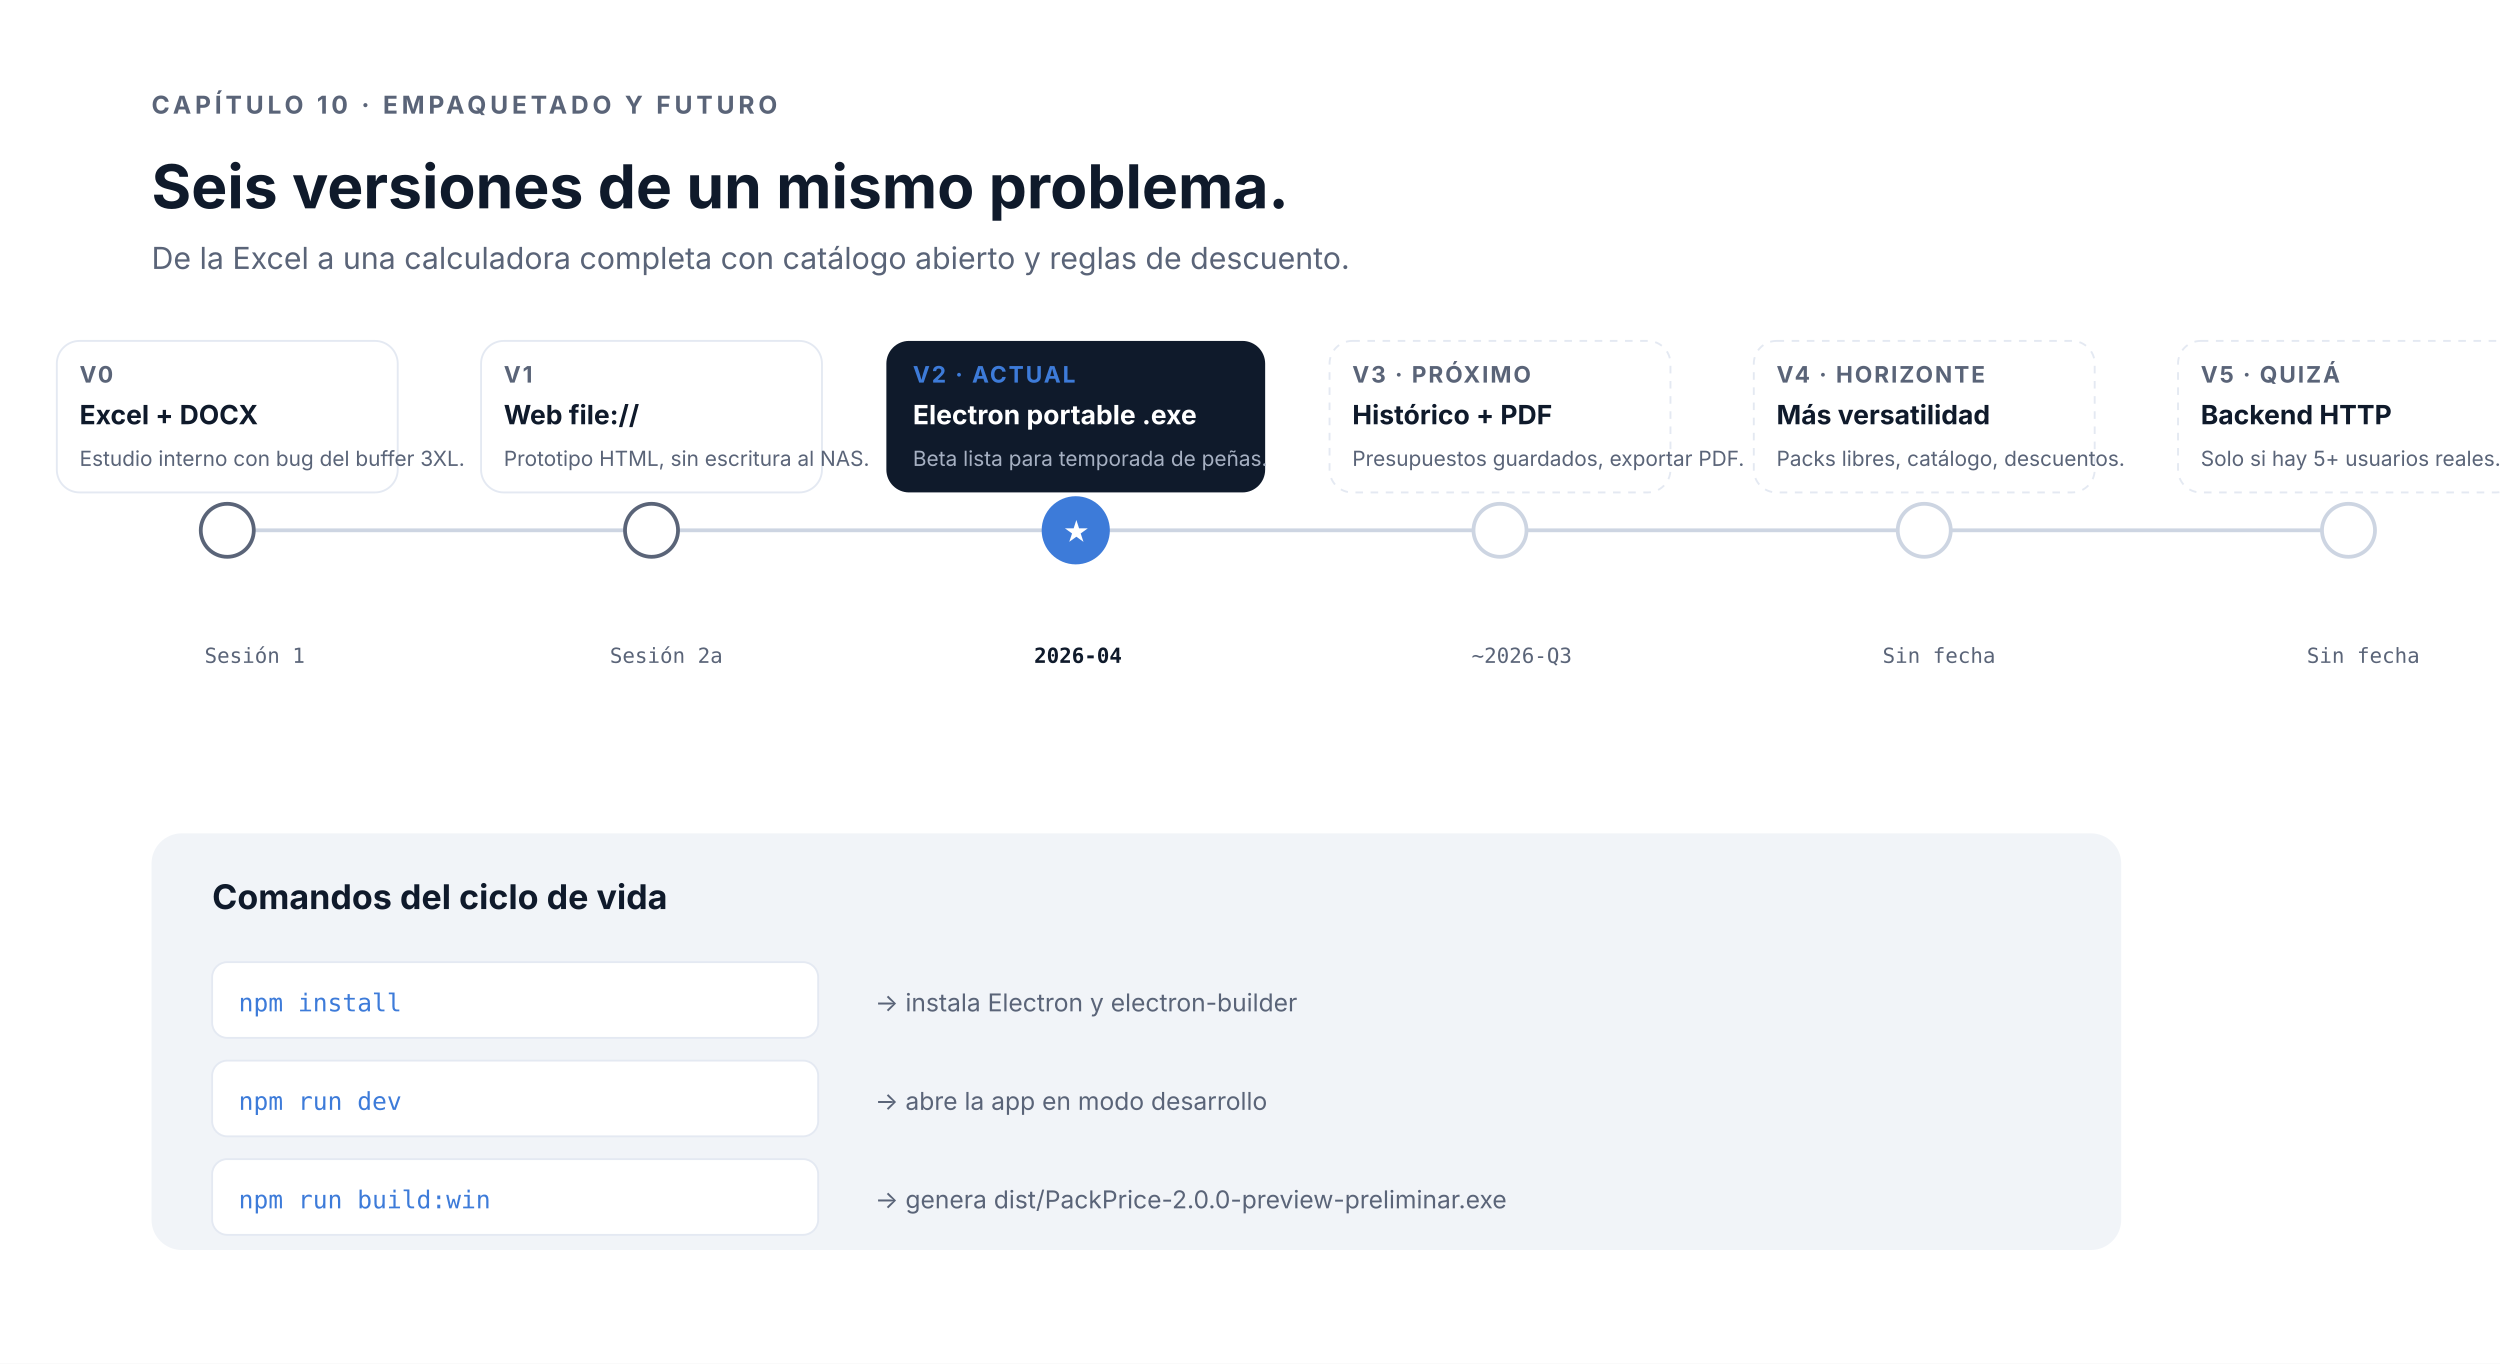
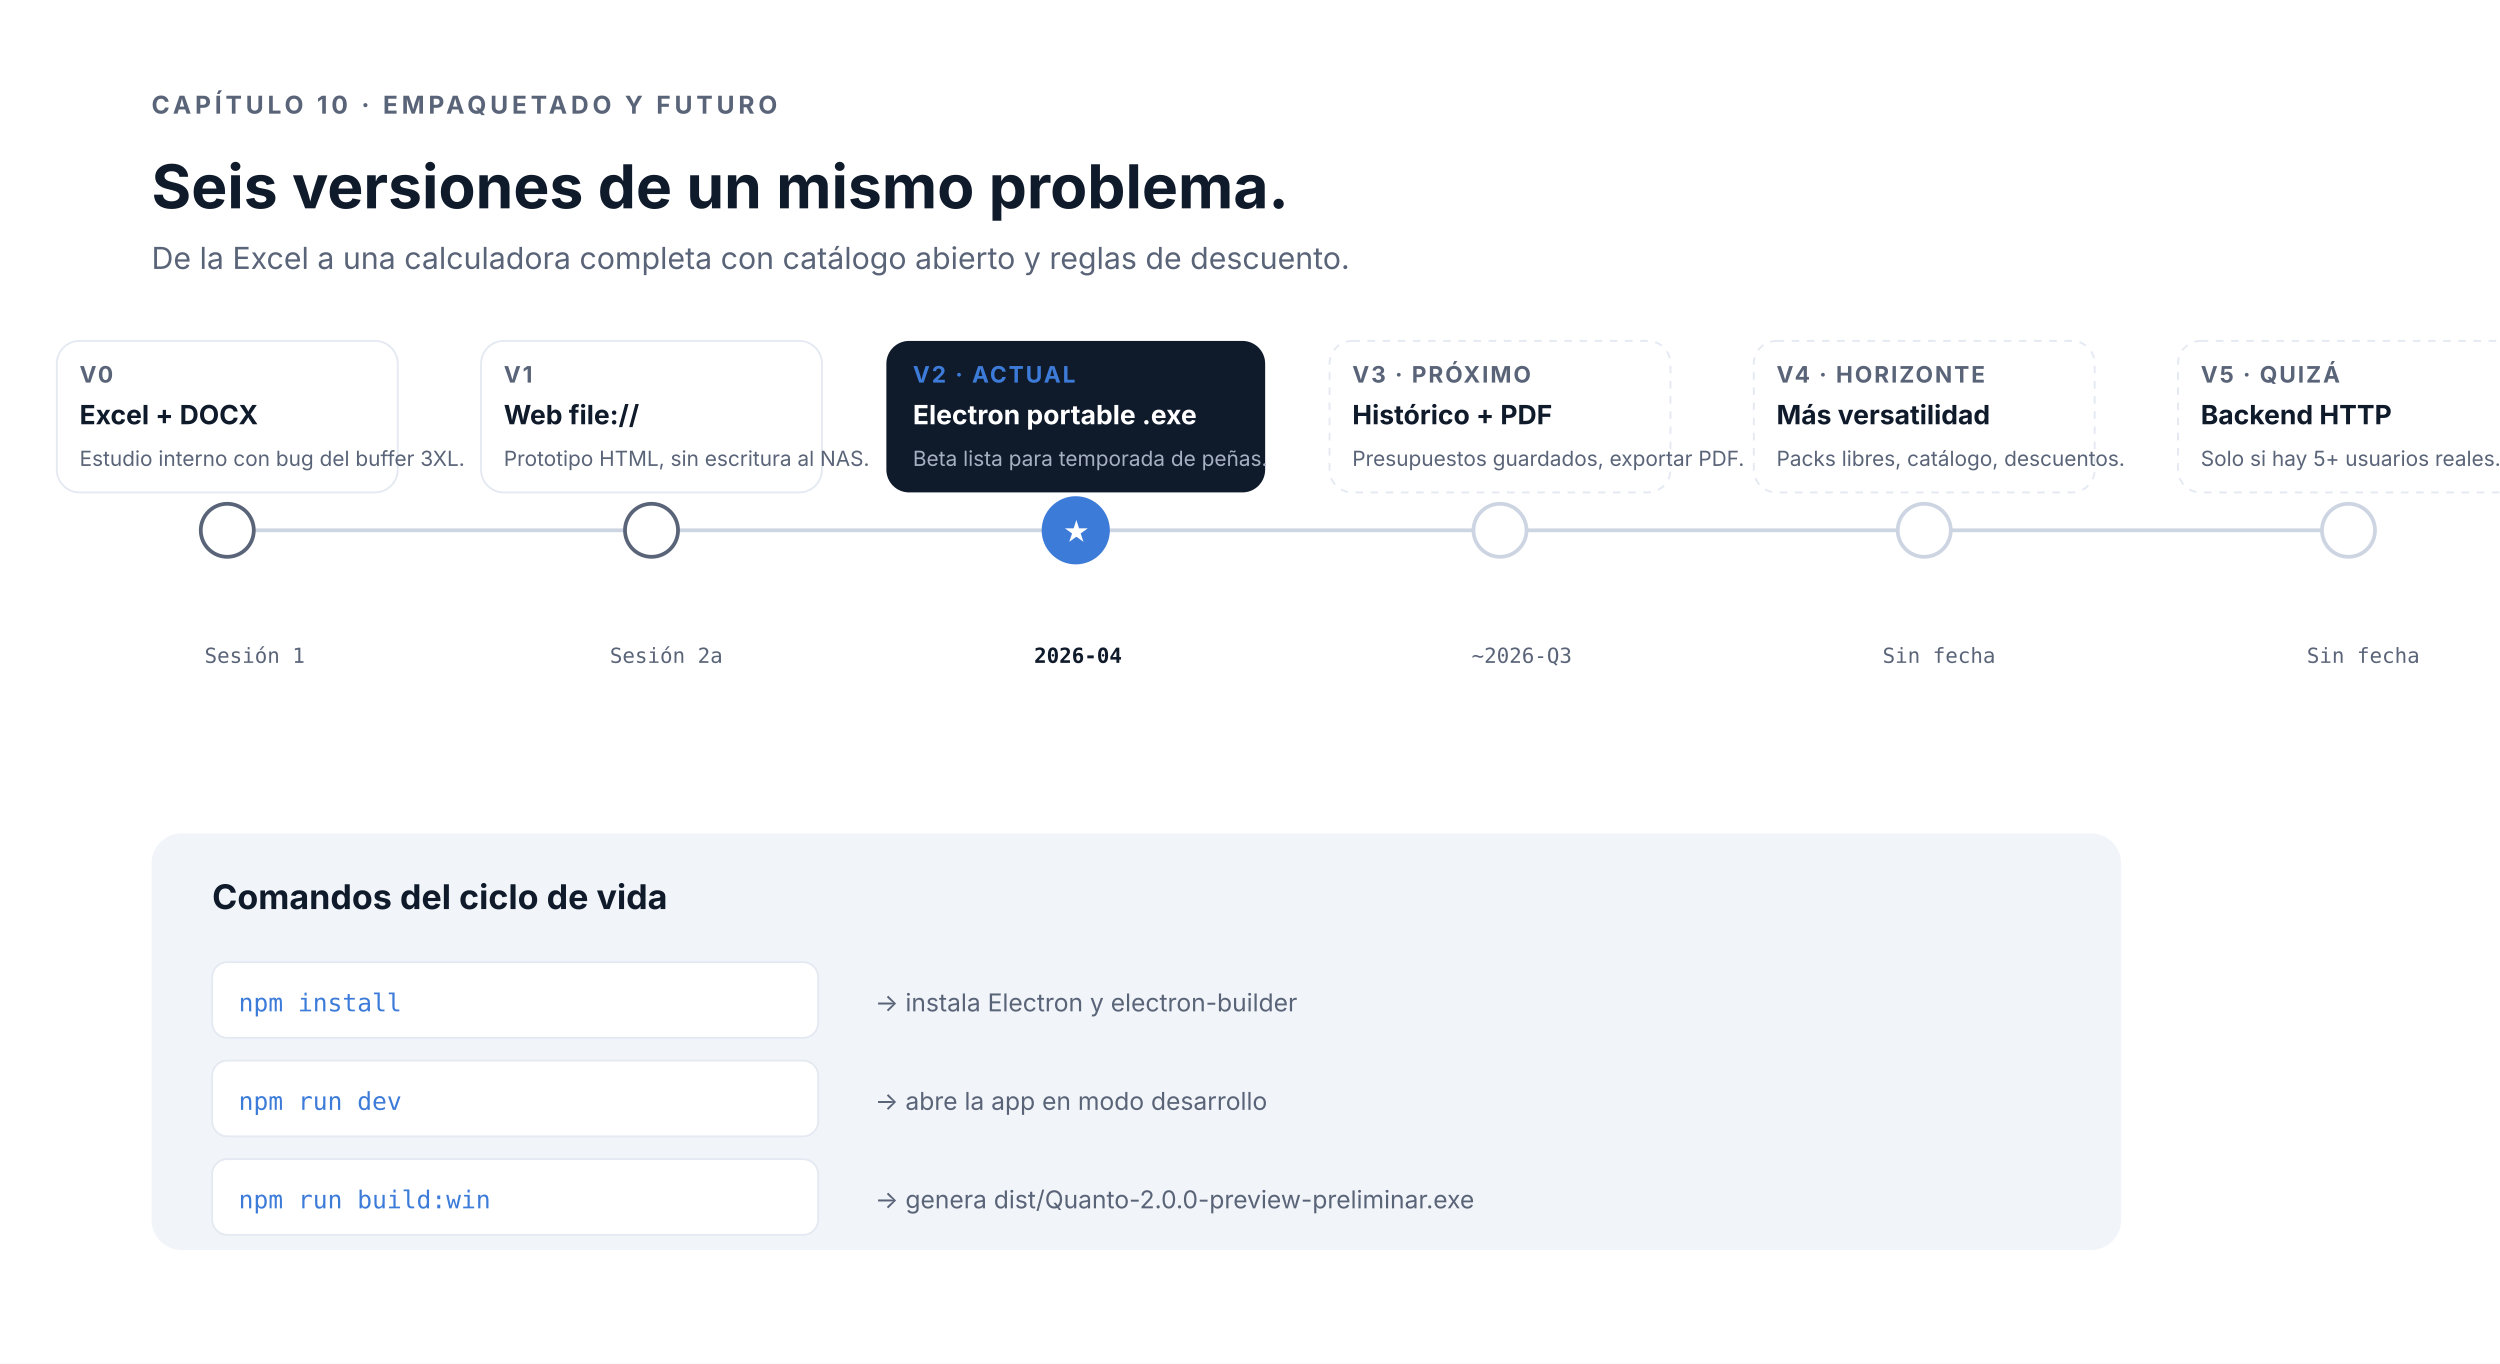
<svg xmlns="http://www.w3.org/2000/svg" viewBox="0 0 1320 720" font-family="-apple-system, Segoe UI, Inter, sans-serif">
  <rect width="1320" height="720" fill="#FFFFFF" />
  <g transform="translate(80,60)">
    <text fill="#5A6478" font-size="13" font-weight="700" letter-spacing="2">CAPÍTULO 10 · EMPAQUETADO Y FUTURO</text>
    <text y="50" fill="#0F1A2B" font-size="32" font-weight="700">Seis versiones de un mismo problema.</text>
    <text y="82" fill="#5A6478" font-size="16">De la Excel a una calculadora completa con catálogo abierto y reglas de descuento.</text>
  </g>
  <line x1="120" y1="280" x2="1240" y2="280" stroke="#CDD5E2" stroke-width="2" />
  <g transform="translate(120,180)">
    <circle cx="0" cy="100" r="14" fill="#FFFFFF" stroke="#5A6478" stroke-width="2" />
    <rect x="-90" y="0" width="180" height="80" rx="12" fill="#FFFFFF" stroke="#E4E9F2" />
    <text x="-78" y="22" fill="#5A6478" font-size="12" font-weight="700" letter-spacing="1">V0</text>
    <text x="-78" y="44" fill="#0F1A2B" font-size="14" font-weight="700">Excel + DOCX</text>
    <text x="-78" y="66" fill="#5A6478" font-size="11">Estudio interno con bug del buffer 3XL.</text>
    <text x="-12" y="170" fill="#5A6478" font-size="11" font-family="ui-monospace, Consolas, monospace">Sesión 1</text>
  </g>
  <g transform="translate(344,180)">
    <circle cx="0" cy="100" r="14" fill="#FFFFFF" stroke="#5A6478" stroke-width="2" />
    <rect x="-90" y="0" width="180" height="80" rx="12" fill="#FFFFFF" stroke="#E4E9F2" />
    <text x="-78" y="22" fill="#5A6478" font-size="12" font-weight="700" letter-spacing="1">V1</text>
    <text x="-78" y="44" fill="#0F1A2B" font-size="14" font-weight="700">Web file://</text>
    <text x="-78" y="66" fill="#5A6478" font-size="11">Prototipo HTML, sin escritura al NAS.</text>
    <text x="-22" y="170" fill="#5A6478" font-size="11" font-family="ui-monospace, Consolas, monospace">Sesión 2a</text>
  </g>
  <g transform="translate(568,180)">
    <circle cx="0" cy="100" r="18" fill="#3D7BD9" />
    <text x="-7" y="106" fill="#FFFFFF" font-size="14" font-weight="700">★</text>
    <rect x="-100" y="0" width="200" height="80" rx="12" fill="#0F1A2B" />
    <text x="-86" y="22" fill="#3D7BD9" font-size="12" font-weight="700" letter-spacing="1">V2 · ACTUAL</text>
    <text x="-86" y="44" fill="#FFFFFF" font-size="14" font-weight="700">Electron portable .exe</text>
    <text x="-86" y="66" fill="#A6B0C2" font-size="11">Beta lista para temporada de peñas.</text>
    <text x="-22" y="170" fill="#0F1A2B" font-size="11" font-family="ui-monospace, Consolas, monospace" font-weight="700">2026-04</text>
  </g>
  <g transform="translate(792,180)">
    <circle cx="0" cy="100" r="14" fill="#FFFFFF" stroke="#CDD5E2" stroke-width="2" />
    <rect x="-90" y="0" width="180" height="80" rx="12" fill="#FFFFFF" stroke="#E4E9F2" stroke-dasharray="4 4" />
    <text x="-78" y="22" fill="#5A6478" font-size="12" font-weight="700" letter-spacing="1">V3 · PRÓXIMO</text>
    <text x="-78" y="44" fill="#0F1A2B" font-size="14" font-weight="700">Histórico + PDF</text>
    <text x="-78" y="66" fill="#5A6478" font-size="11">Presupuestos guardados, exportar PDF.</text>
    <text x="-15" y="170" fill="#5A6478" font-size="11" font-family="ui-monospace, Consolas, monospace">~2026-Q3</text>
  </g>
  <g transform="translate(1016,180)">
    <circle cx="0" cy="100" r="14" fill="#FFFFFF" stroke="#CDD5E2" stroke-width="2" />
    <rect x="-90" y="0" width="180" height="80" rx="12" fill="#FFFFFF" stroke="#E4E9F2" stroke-dasharray="4 4" />
    <text x="-78" y="22" fill="#5A6478" font-size="12" font-weight="700" letter-spacing="1">V4 · HORIZONTE</text>
    <text x="-78" y="44" fill="#0F1A2B" font-size="14" font-weight="700">Más versatilidad</text>
    <text x="-78" y="66" fill="#5A6478" font-size="11">Packs libres, catálogo, descuentos.</text>
    <text x="-22" y="170" fill="#5A6478" font-size="11" font-family="ui-monospace, Consolas, monospace">Sin fecha</text>
  </g>
  <g transform="translate(1240,180)">
    <circle cx="0" cy="100" r="14" fill="#FFFFFF" stroke="#CDD5E2" stroke-width="2" />
    <rect x="-90" y="0" width="180" height="80" rx="12" fill="#FFFFFF" stroke="#E4E9F2" stroke-dasharray="4 4" />
    <text x="-78" y="22" fill="#5A6478" font-size="12" font-weight="700" letter-spacing="1">V5 · QUIZÁ</text>
    <text x="-78" y="44" fill="#0F1A2B" font-size="14" font-weight="700">Backend HTTP</text>
    <text x="-78" y="66" fill="#5A6478" font-size="11">Solo si hay 5+ usuarios reales.</text>
    <text x="-22" y="170" fill="#5A6478" font-size="11" font-family="ui-monospace, Consolas, monospace">Sin fecha</text>
  </g>
  <g transform="translate(80,440)">
    <rect width="1040" height="220" rx="16" fill="#F1F4F8" />
    <text x="32" y="40" fill="#0F1A2B" font-size="18" font-weight="700">Comandos del ciclo de vida</text>
    <g transform="translate(32,68)" font-family="ui-monospace, Consolas, monospace" font-size="13">
      <g>
        <rect width="320" height="40" rx="8" fill="#FFFFFF" stroke="#E4E9F2" />
        <text x="14" y="26" fill="#3D7BD9">npm install</text>
        <text x="350" y="26" fill="#5A6478" font-family="-apple-system, Segoe UI, Inter, sans-serif">→ instala Electron y electron-builder</text>
      </g>
      <g transform="translate(0,52)">
        <rect width="320" height="40" rx="8" fill="#FFFFFF" stroke="#E4E9F2" />
        <text x="14" y="26" fill="#3D7BD9">npm run dev</text>
        <text x="350" y="26" fill="#5A6478" font-family="-apple-system, Segoe UI, Inter, sans-serif">→ abre la app en modo desarrollo</text>
      </g>
      <g transform="translate(0,104)">
        <rect width="320" height="40" rx="8" fill="#FFFFFF" stroke="#E4E9F2" />
        <text x="14" y="26" fill="#3D7BD9">npm run build:win</text>
-         <text x="350" y="26" fill="#5A6478" font-family="-apple-system, Segoe UI, Inter, sans-serif">→ genera dist/PackPrice-2.0.0-preview-preliminar.exe</text>
+         <text x="350" y="26" fill="#5A6478" font-family="-apple-system, Segoe UI, Inter, sans-serif">→ genera dist/Quanto-2.0.0-preview-preliminar.exe</text>
      </g>
    </g>
  </g>
</svg>
